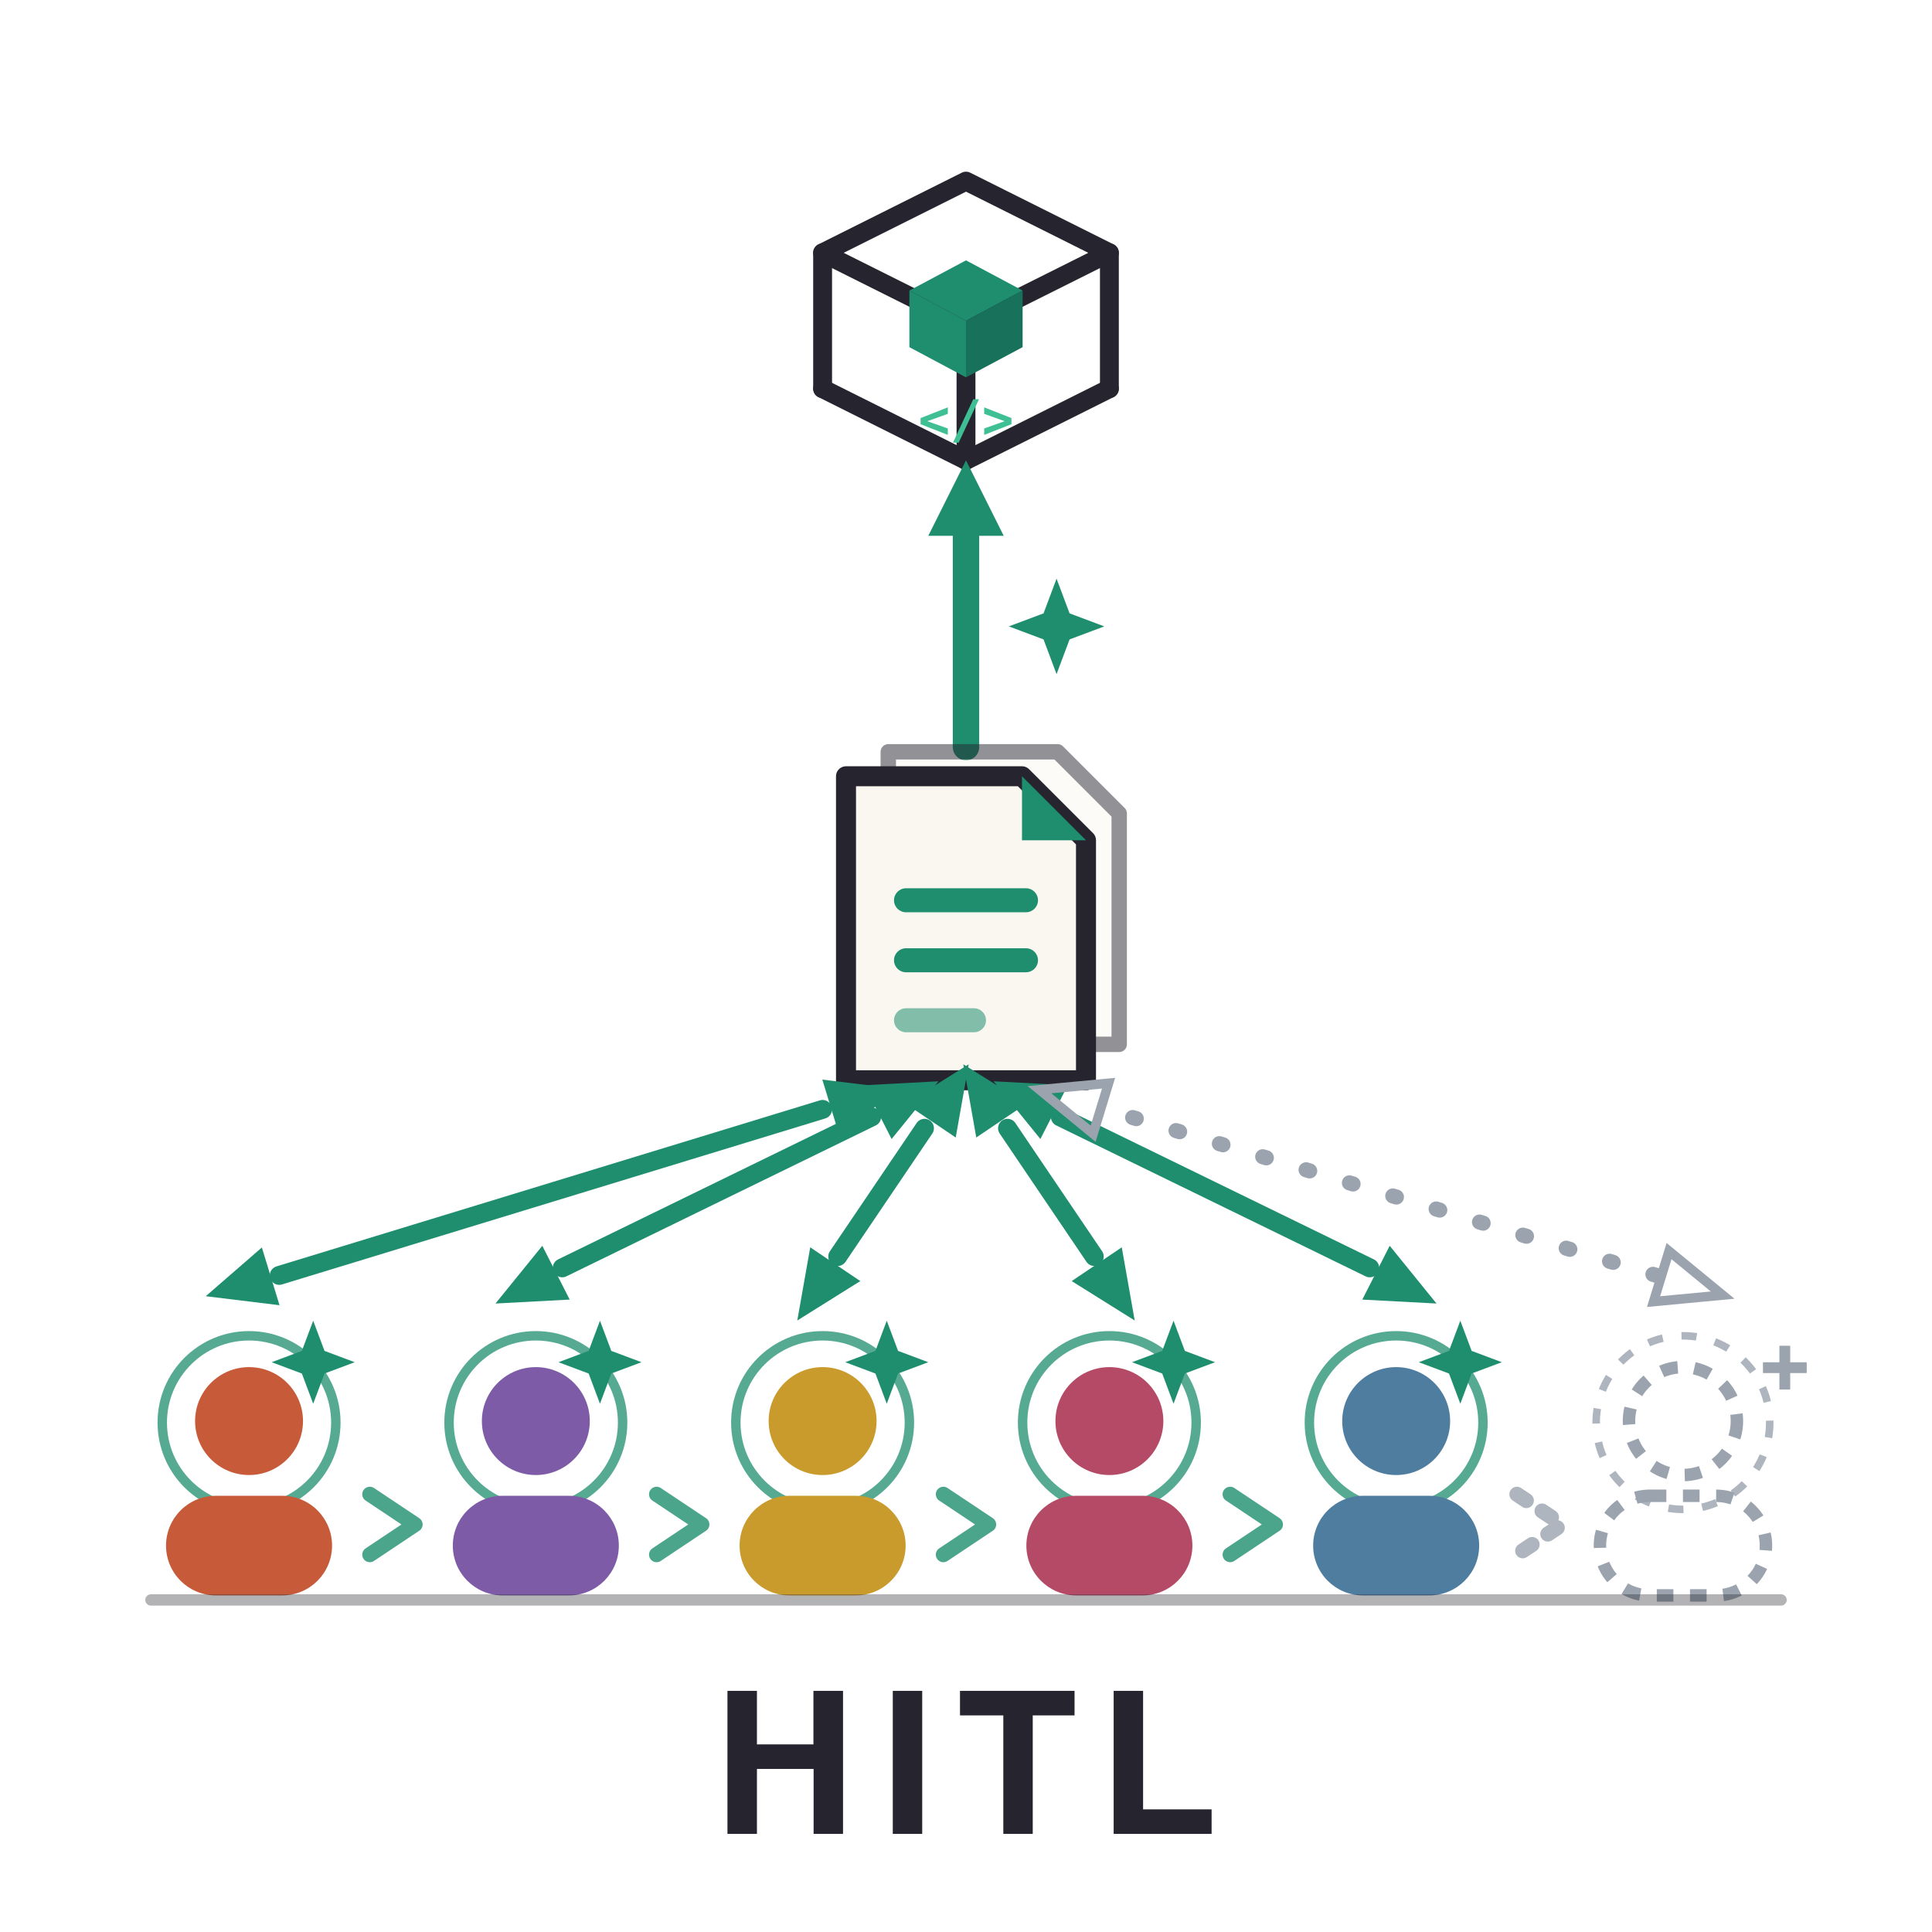
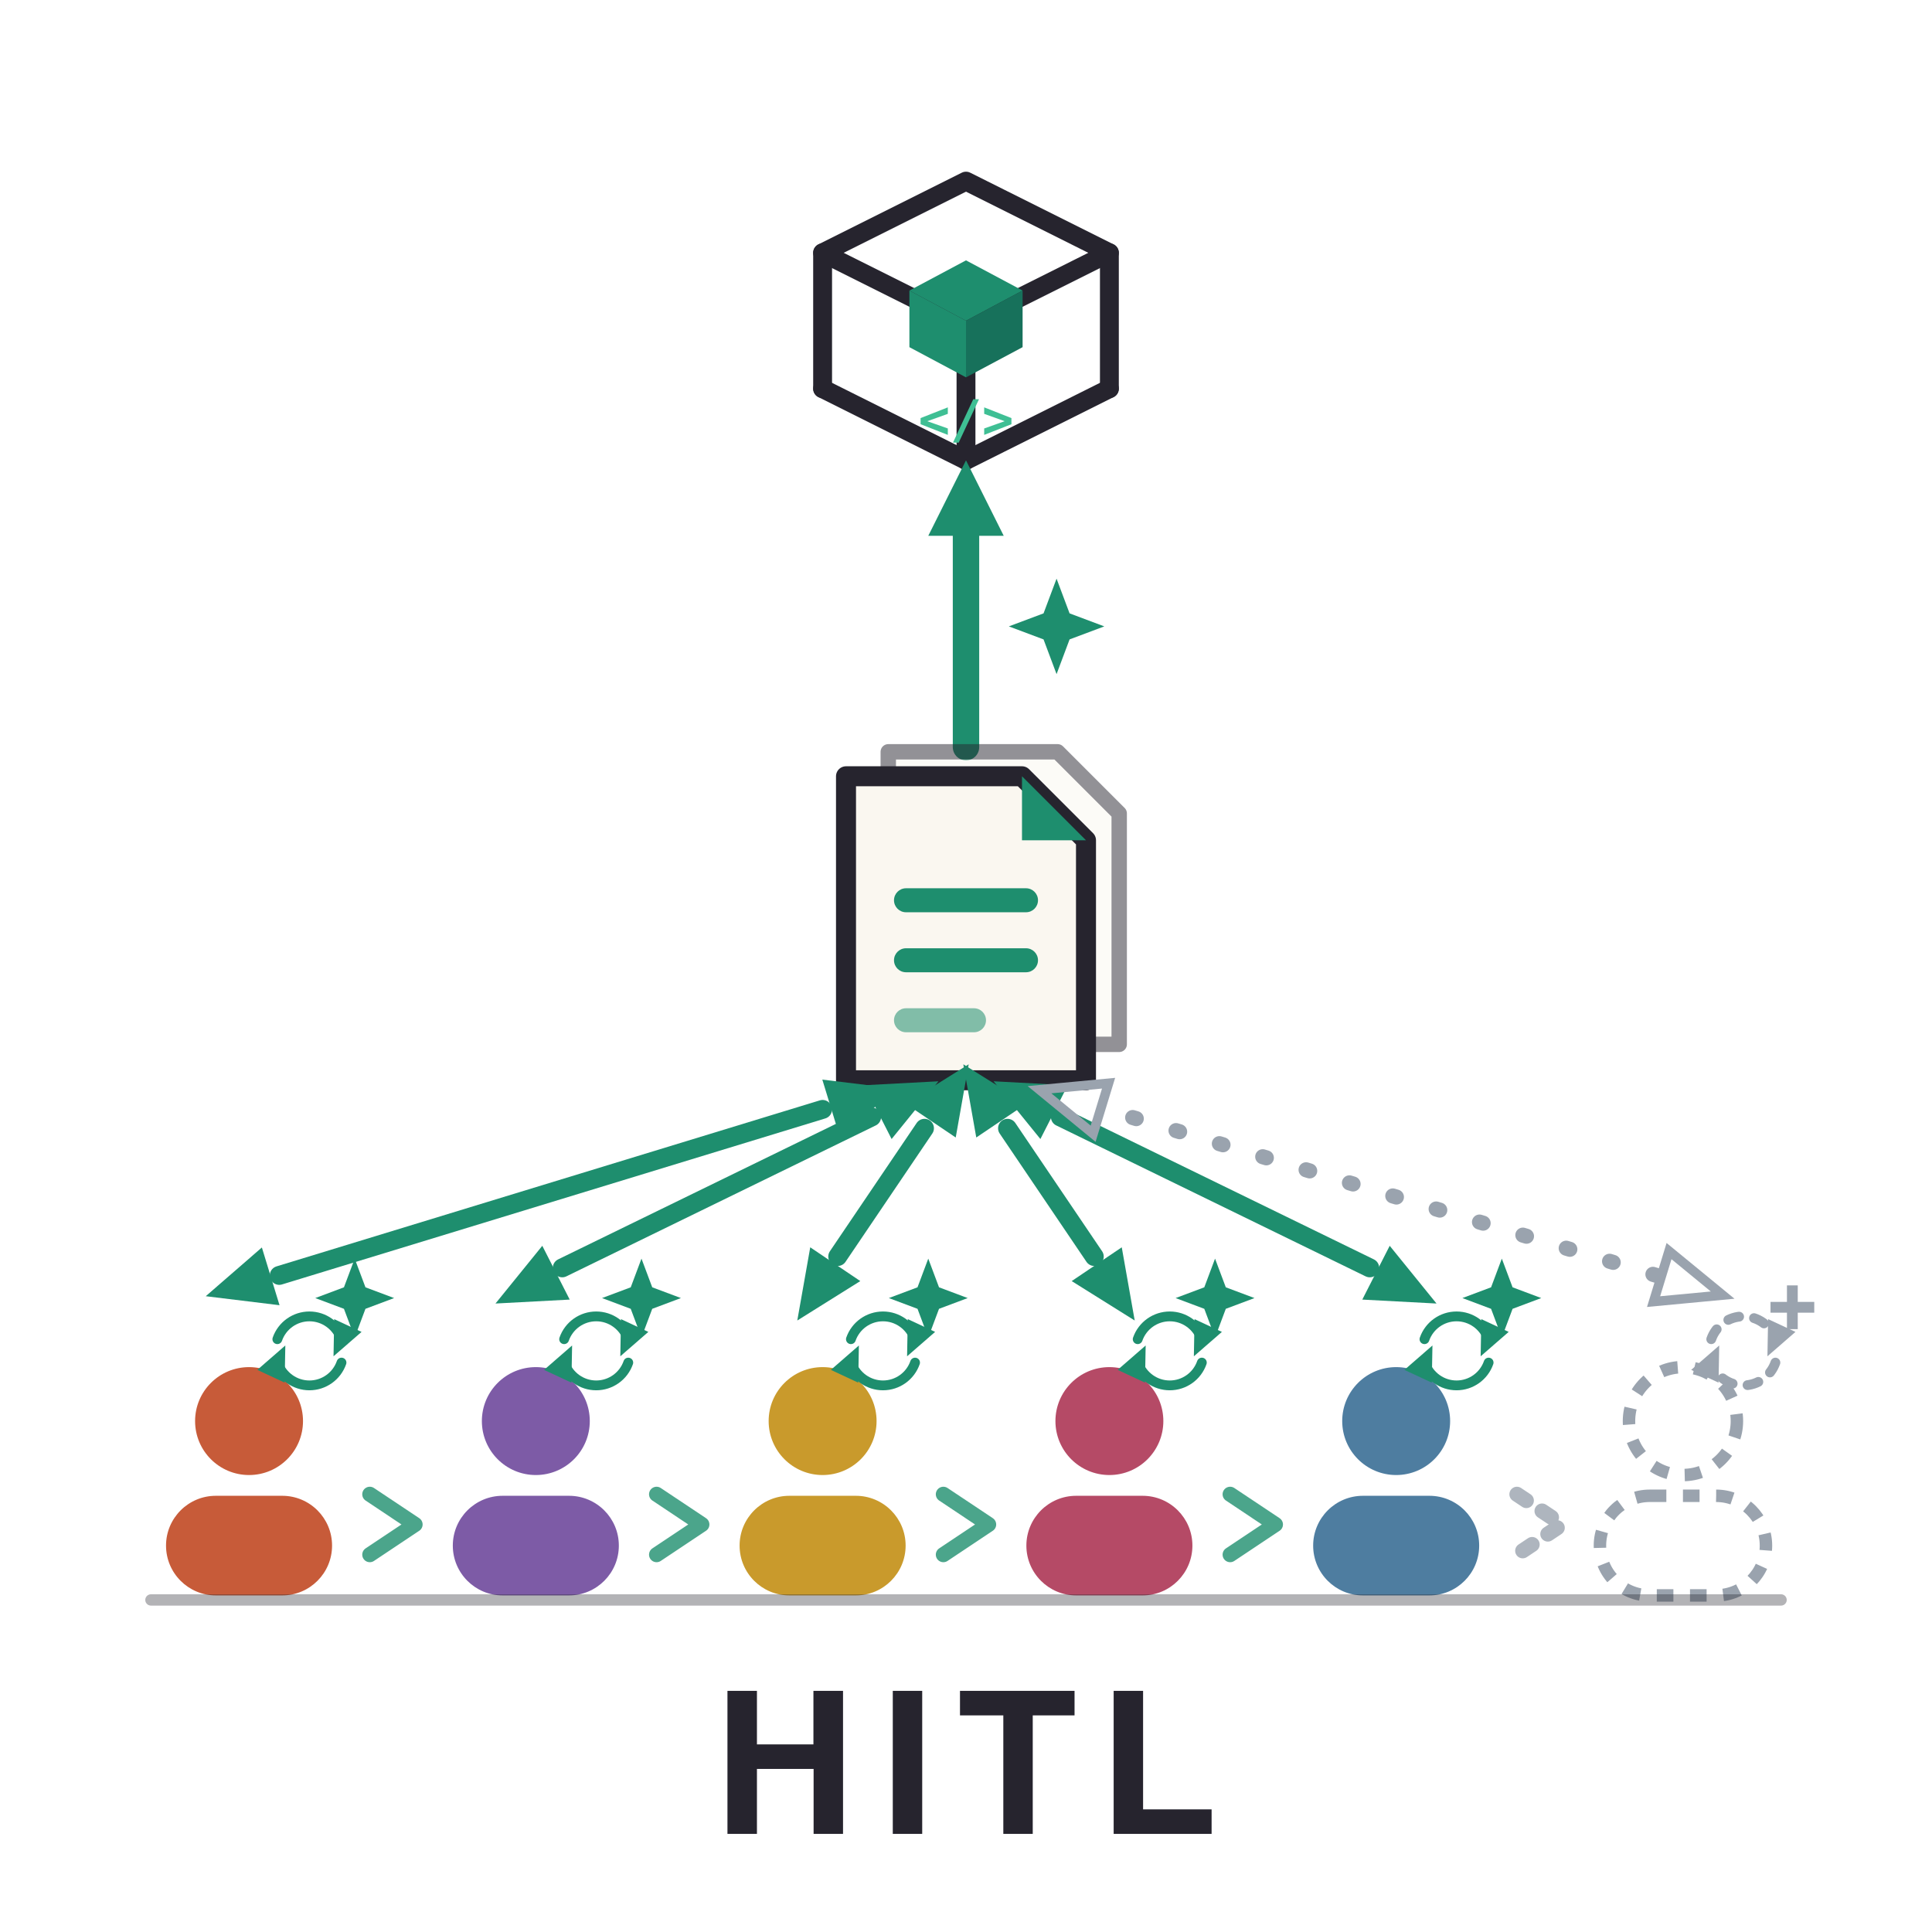
<svg xmlns="http://www.w3.org/2000/svg" width="512" height="512" viewBox="0 0 512 512">
  <g transform="translate(256,128)">
    <g fill="none" stroke="#26242E" stroke-width="5" stroke-linejoin="round" stroke-linecap="round">
      <polygon points="0,-80 38,-61 0,-42 -38,-61" />
      <line x1="-38" y1="-61" x2="-38" y2="-25" />
      <line x1="38" y1="-61" x2="38" y2="-25" />
      <line x1="0" y1="-42" x2="0" y2="-6" />
      <polyline points="-38,-25 0,-6 38,-25" />
    </g>
    <polygon points="0,-59 15,-51 0,-43 -15,-51" fill="#1E8E6E" />
    <polygon points="-15,-51 0,-43 0,-28 -15,-36" fill="#1E8E6E" />
    <polygon points="15,-51 0,-43 0,-28 15,-36" fill="#17715B" />
    <text x="0" y="-12" text-anchor="middle" font-family="Menlo, Consolas, monospace" font-weight="bold" font-size="14" fill="#3FBF94">&lt;/&gt;</text>
  </g>
  <line x1="256" y1="198" x2="256" y2="140" stroke="#1E8E6E" stroke-width="7" stroke-linecap="round" />
  <polygon points="12,0 -8,10 -8,-10" fill="#1E8E6E" transform="translate(256,134) rotate(-90)" />
  <path transform="translate(280,166) scale(1.15)" fill="#1E8E6E" d="M0,-11 L3,-3 L11,0 L3,3 L0,11 L-3,3 L-11,0 L-3,-3 Z" />
  <g transform="translate(256,246)">
    <g transform="translate(10,-8) scale(1.02)" opacity="0.5">
      <path d="M -30 -38 L 14 -38 L 30 -22 L 30 38 L -30 38 Z" fill="#FAF7F0" stroke="#26242E" stroke-width="4" stroke-linejoin="round" />
    </g>
    <g transform="scale(1.06)">
      <path d="M -30 -38 L 14 -38 L 30 -22 L 30 38 L -30 38 Z" fill="#FAF7F0" stroke="#26242E" stroke-width="5" stroke-linejoin="round" />
      <path d="M 14 -38 L 14 -22 L 30 -22 Z" fill="#1E8E6E" />
      <rect x="-18" y="-10" width="36" height="6" rx="3" fill="#1E8E6E" />
      <rect x="-18" y="5" width="36" height="6" rx="3" fill="#1E8E6E" />
      <rect x="-18" y="20" width="23" height="6" rx="3" fill="#1E8E6E" opacity="0.55" />
    </g>
  </g>
  <line x1="74" y1="338" x2="218" y2="294" stroke="#1E8E6E" stroke-width="5" stroke-linecap="round" />
  <polygon points="12,0 -6,8 -6,-8" fill="#1E8E6E" transform="translate(226,292) rotate(-17)" />
  <polygon points="12,0 -6,8 -6,-8" fill="#1E8E6E" transform="translate(66,340) rotate(163)" />
-   <circle cx="66" cy="377" r="23" fill="none" stroke="#1E8E6E" stroke-width="2.5" opacity="0.75" />
  <g transform="translate(66,392) scale(1.1)" fill="#C75B39">
    <circle cx="0" cy="-14" r="13" />
    <rect x="-20" y="4" width="40" height="24" rx="12" />
  </g>
-   <path transform="translate(83,361) scale(1.0)" fill="#1E8E6E" d="M0,-11 L3,-3 L11,0 L3,3 L0,11 L-3,3 L-11,0 L-3,-3 Z" />
+   <path d="M 73.5 354.9 A 9 9 0 0 1 90.5 354.9" fill="none" stroke="#1E8E6E" stroke-width="2.6" stroke-linecap="round" />
+   <polygon points="5,0 -4,4 -4,-4" fill="#1E8E6E" transform="translate(90.5,354.9) rotate(115)" />
+   <path d="M 90.5 361.1 A 9 9 0 0 1 73.5 361.1" fill="none" stroke="#1E8E6E" stroke-width="2.6" stroke-linecap="round" />
+   <polygon points="5,0 -4,4 -4,-4" fill="#1E8E6E" transform="translate(73.5,361.1) rotate(-65)" />
+   <path transform="translate(94,344) scale(0.95)" fill="#1E8E6E" d="M0,-11 L3,-3 L11,0 L3,3 L0,11 L-3,3 L-11,0 L-3,-3 Z" />
  <line x1="149" y1="336" x2="231" y2="296" stroke="#1E8E6E" stroke-width="5" stroke-linecap="round" />
  <polygon points="12,0 -6,8 -6,-8" fill="#1E8E6E" transform="translate(238,292) rotate(-27)" />
  <polygon points="12,0 -6,8 -6,-8" fill="#1E8E6E" transform="translate(142,340) rotate(153)" />
-   <circle cx="142" cy="377" r="23" fill="none" stroke="#1E8E6E" stroke-width="2.5" opacity="0.75" />
  <g transform="translate(142,392) scale(1.1)" fill="#7D5BA6">
    <circle cx="0" cy="-14" r="13" />
    <rect x="-20" y="4" width="40" height="24" rx="12" />
  </g>
-   <path transform="translate(159,361) scale(1.0)" fill="#1E8E6E" d="M0,-11 L3,-3 L11,0 L3,3 L0,11 L-3,3 L-11,0 L-3,-3 Z" />
+   <path d="M 149.5 354.9 A 9 9 0 0 1 166.5 354.9" fill="none" stroke="#1E8E6E" stroke-width="2.6" stroke-linecap="round" />
+   <polygon points="5,0 -4,4 -4,-4" fill="#1E8E6E" transform="translate(166.5,354.9) rotate(115)" />
+   <path d="M 166.5 361.1 A 9 9 0 0 1 149.5 361.1" fill="none" stroke="#1E8E6E" stroke-width="2.6" stroke-linecap="round" />
+   <polygon points="5,0 -4,4 -4,-4" fill="#1E8E6E" transform="translate(149.5,361.1) rotate(-65)" />
+   <path transform="translate(170,344) scale(0.95)" fill="#1E8E6E" d="M0,-11 L3,-3 L11,0 L3,3 L0,11 L-3,3 L-11,0 L-3,-3 Z" />
  <line x1="222" y1="333" x2="245" y2="299" stroke="#1E8E6E" stroke-width="5" stroke-linecap="round" />
  <polygon points="12,0 -6,8 -6,-8" fill="#1E8E6E" transform="translate(250,292) rotate(-56)" />
  <polygon points="12,0 -6,8 -6,-8" fill="#1E8E6E" transform="translate(218,340) rotate(124)" />
-   <circle cx="218" cy="377" r="23" fill="none" stroke="#1E8E6E" stroke-width="2.5" opacity="0.75" />
  <g transform="translate(218,392) scale(1.1)" fill="#C99A2C">
    <circle cx="0" cy="-14" r="13" />
    <rect x="-20" y="4" width="40" height="24" rx="12" />
  </g>
-   <path transform="translate(235,361) scale(1.0)" fill="#1E8E6E" d="M0,-11 L3,-3 L11,0 L3,3 L0,11 L-3,3 L-11,0 L-3,-3 Z" />
+   <path d="M 225.5 354.9 A 9 9 0 0 1 242.5 354.9" fill="none" stroke="#1E8E6E" stroke-width="2.6" stroke-linecap="round" />
+   <polygon points="5,0 -4,4 -4,-4" fill="#1E8E6E" transform="translate(242.5,354.9) rotate(115)" />
+   <path d="M 242.5 361.1 A 9 9 0 0 1 225.5 361.1" fill="none" stroke="#1E8E6E" stroke-width="2.6" stroke-linecap="round" />
+   <polygon points="5,0 -4,4 -4,-4" fill="#1E8E6E" transform="translate(225.5,361.1) rotate(-65)" />
+   <path transform="translate(246,344) scale(0.95)" fill="#1E8E6E" d="M0,-11 L3,-3 L11,0 L3,3 L0,11 L-3,3 L-11,0 L-3,-3 Z" />
  <line x1="290" y1="333" x2="267" y2="299" stroke="#1E8E6E" stroke-width="5" stroke-linecap="round" />
  <polygon points="12,0 -6,8 -6,-8" fill="#1E8E6E" transform="translate(262,292) rotate(-124)" />
  <polygon points="12,0 -6,8 -6,-8" fill="#1E8E6E" transform="translate(294,340) rotate(56)" />
-   <circle cx="294" cy="377" r="23" fill="none" stroke="#1E8E6E" stroke-width="2.5" opacity="0.75" />
  <g transform="translate(294,392) scale(1.1)" fill="#B54A66">
    <circle cx="0" cy="-14" r="13" />
    <rect x="-20" y="4" width="40" height="24" rx="12" />
  </g>
-   <path transform="translate(311,361) scale(1.0)" fill="#1E8E6E" d="M0,-11 L3,-3 L11,0 L3,3 L0,11 L-3,3 L-11,0 L-3,-3 Z" />
+   <path d="M 301.5 354.9 A 9 9 0 0 1 318.5 354.9" fill="none" stroke="#1E8E6E" stroke-width="2.6" stroke-linecap="round" />
+   <polygon points="5,0 -4,4 -4,-4" fill="#1E8E6E" transform="translate(318.5,354.9) rotate(115)" />
+   <path d="M 318.5 361.1 A 9 9 0 0 1 301.5 361.1" fill="none" stroke="#1E8E6E" stroke-width="2.6" stroke-linecap="round" />
+   <polygon points="5,0 -4,4 -4,-4" fill="#1E8E6E" transform="translate(301.5,361.1) rotate(-65)" />
+   <path transform="translate(322,344) scale(0.95)" fill="#1E8E6E" d="M0,-11 L3,-3 L11,0 L3,3 L0,11 L-3,3 L-11,0 L-3,-3 Z" />
  <line x1="363" y1="336" x2="281" y2="296" stroke="#1E8E6E" stroke-width="5" stroke-linecap="round" />
  <polygon points="12,0 -6,8 -6,-8" fill="#1E8E6E" transform="translate(274,292) rotate(-153)" />
  <polygon points="12,0 -6,8 -6,-8" fill="#1E8E6E" transform="translate(370,340) rotate(27)" />
-   <circle cx="370" cy="377" r="23" fill="none" stroke="#1E8E6E" stroke-width="2.5" opacity="0.75" />
  <g transform="translate(370,392) scale(1.1)" fill="#4E7DA0">
    <circle cx="0" cy="-14" r="13" />
    <rect x="-20" y="4" width="40" height="24" rx="12" />
  </g>
-   <path transform="translate(387,361) scale(1.0)" fill="#1E8E6E" d="M0,-11 L3,-3 L11,0 L3,3 L0,11 L-3,3 L-11,0 L-3,-3 Z" />
+   <path d="M 377.5 354.9 A 9 9 0 0 1 394.5 354.9" fill="none" stroke="#1E8E6E" stroke-width="2.6" stroke-linecap="round" />
+   <polygon points="5,0 -4,4 -4,-4" fill="#1E8E6E" transform="translate(394.5,354.9) rotate(115)" />
+   <path d="M 394.5 361.1 A 9 9 0 0 1 377.5 361.1" fill="none" stroke="#1E8E6E" stroke-width="2.6" stroke-linecap="round" />
+   <polygon points="5,0 -4,4 -4,-4" fill="#1E8E6E" transform="translate(377.5,361.1) rotate(-65)" />
+   <path transform="translate(398,344) scale(0.95)" fill="#1E8E6E" d="M0,-11 L3,-3 L11,0 L3,3 L0,11 L-3,3 L-11,0 L-3,-3 Z" />
  <line x1="439" y1="338" x2="293" y2="294" stroke="#9AA3AE" stroke-width="4" stroke-linecap="round" stroke-dasharray="1 11" />
  <polygon points="11,0 -6,7 -6,-7" fill="none" stroke="#9AA3AE" stroke-width="2.5" transform="translate(286,292) rotate(-163)" />
  <polygon points="11,0 -6,7 -6,-7" fill="none" stroke="#9AA3AE" stroke-width="2.5" transform="translate(446,340) rotate(17)" />
-   <circle cx="446" cy="377" r="23" fill="none" stroke="#9AA3AE" stroke-width="2" stroke-dasharray="4 5" opacity="0.8" />
  <g transform="translate(446,392) scale(1.1)" fill="none" stroke="#9AA3AE" stroke-width="3" stroke-dasharray="4 4">
    <circle cx="0" cy="-14" r="13" />
    <rect x="-20" y="4" width="40" height="24" rx="12" />
  </g>
-   <text x="466" y="368" font-family="'Helvetica Neue', Helvetica, Arial, sans-serif" font-weight="700" font-size="24" fill="#9AA3AE">+</text>
+   <path d="M 453.5 354.9 A 9 9 0 0 1 470.5 354.9" fill="none" stroke="#9AA3AE" stroke-width="2.6" stroke-linecap="round" stroke-dasharray="3 4" />
+   <polygon points="5,0 -4,4 -4,-4" fill="#9AA3AE" transform="translate(470.5,354.9) rotate(115)" />
+   <path d="M 470.5 361.1 A 9 9 0 0 1 453.5 361.1" fill="none" stroke="#9AA3AE" stroke-width="2.6" stroke-linecap="round" stroke-dasharray="3 4" />
+   <polygon points="5,0 -4,4 -4,-4" fill="#9AA3AE" transform="translate(453.5,361.1) rotate(-65)" />
+   <text x="468" y="352" font-family="'Helvetica Neue', Helvetica, Arial, sans-serif" font-weight="700" font-size="24" fill="#9AA3AE">+</text>
  <polyline points="98,396 110,404 98,412" fill="none" stroke="#1E8E6E" stroke-width="4" stroke-linecap="round" stroke-linejoin="round" opacity="0.8" />
  <polyline points="174,396 186,404 174,412" fill="none" stroke="#1E8E6E" stroke-width="4" stroke-linecap="round" stroke-linejoin="round" opacity="0.8" />
  <polyline points="250,396 262,404 250,412" fill="none" stroke="#1E8E6E" stroke-width="4" stroke-linecap="round" stroke-linejoin="round" opacity="0.8" />
  <polyline points="326,396 338,404 326,412" fill="none" stroke="#1E8E6E" stroke-width="4" stroke-linecap="round" stroke-linejoin="round" opacity="0.8" />
  <polyline points="402,396 414,404 402,412" fill="none" stroke="#9AA3AE" stroke-width="4" stroke-linecap="round" stroke-linejoin="round" stroke-dasharray="3 5" opacity="0.8" />
  <line x1="40" y1="424" x2="472" y2="424" stroke="#26242E" stroke-width="3" stroke-linecap="round" opacity="0.35" />
  <text x="256" y="486" text-anchor="middle" font-family="'Helvetica Neue', Helvetica, Arial, sans-serif" font-weight="800" font-size="52" letter-spacing="6" fill="#26242E">HITL</text>
</svg>
